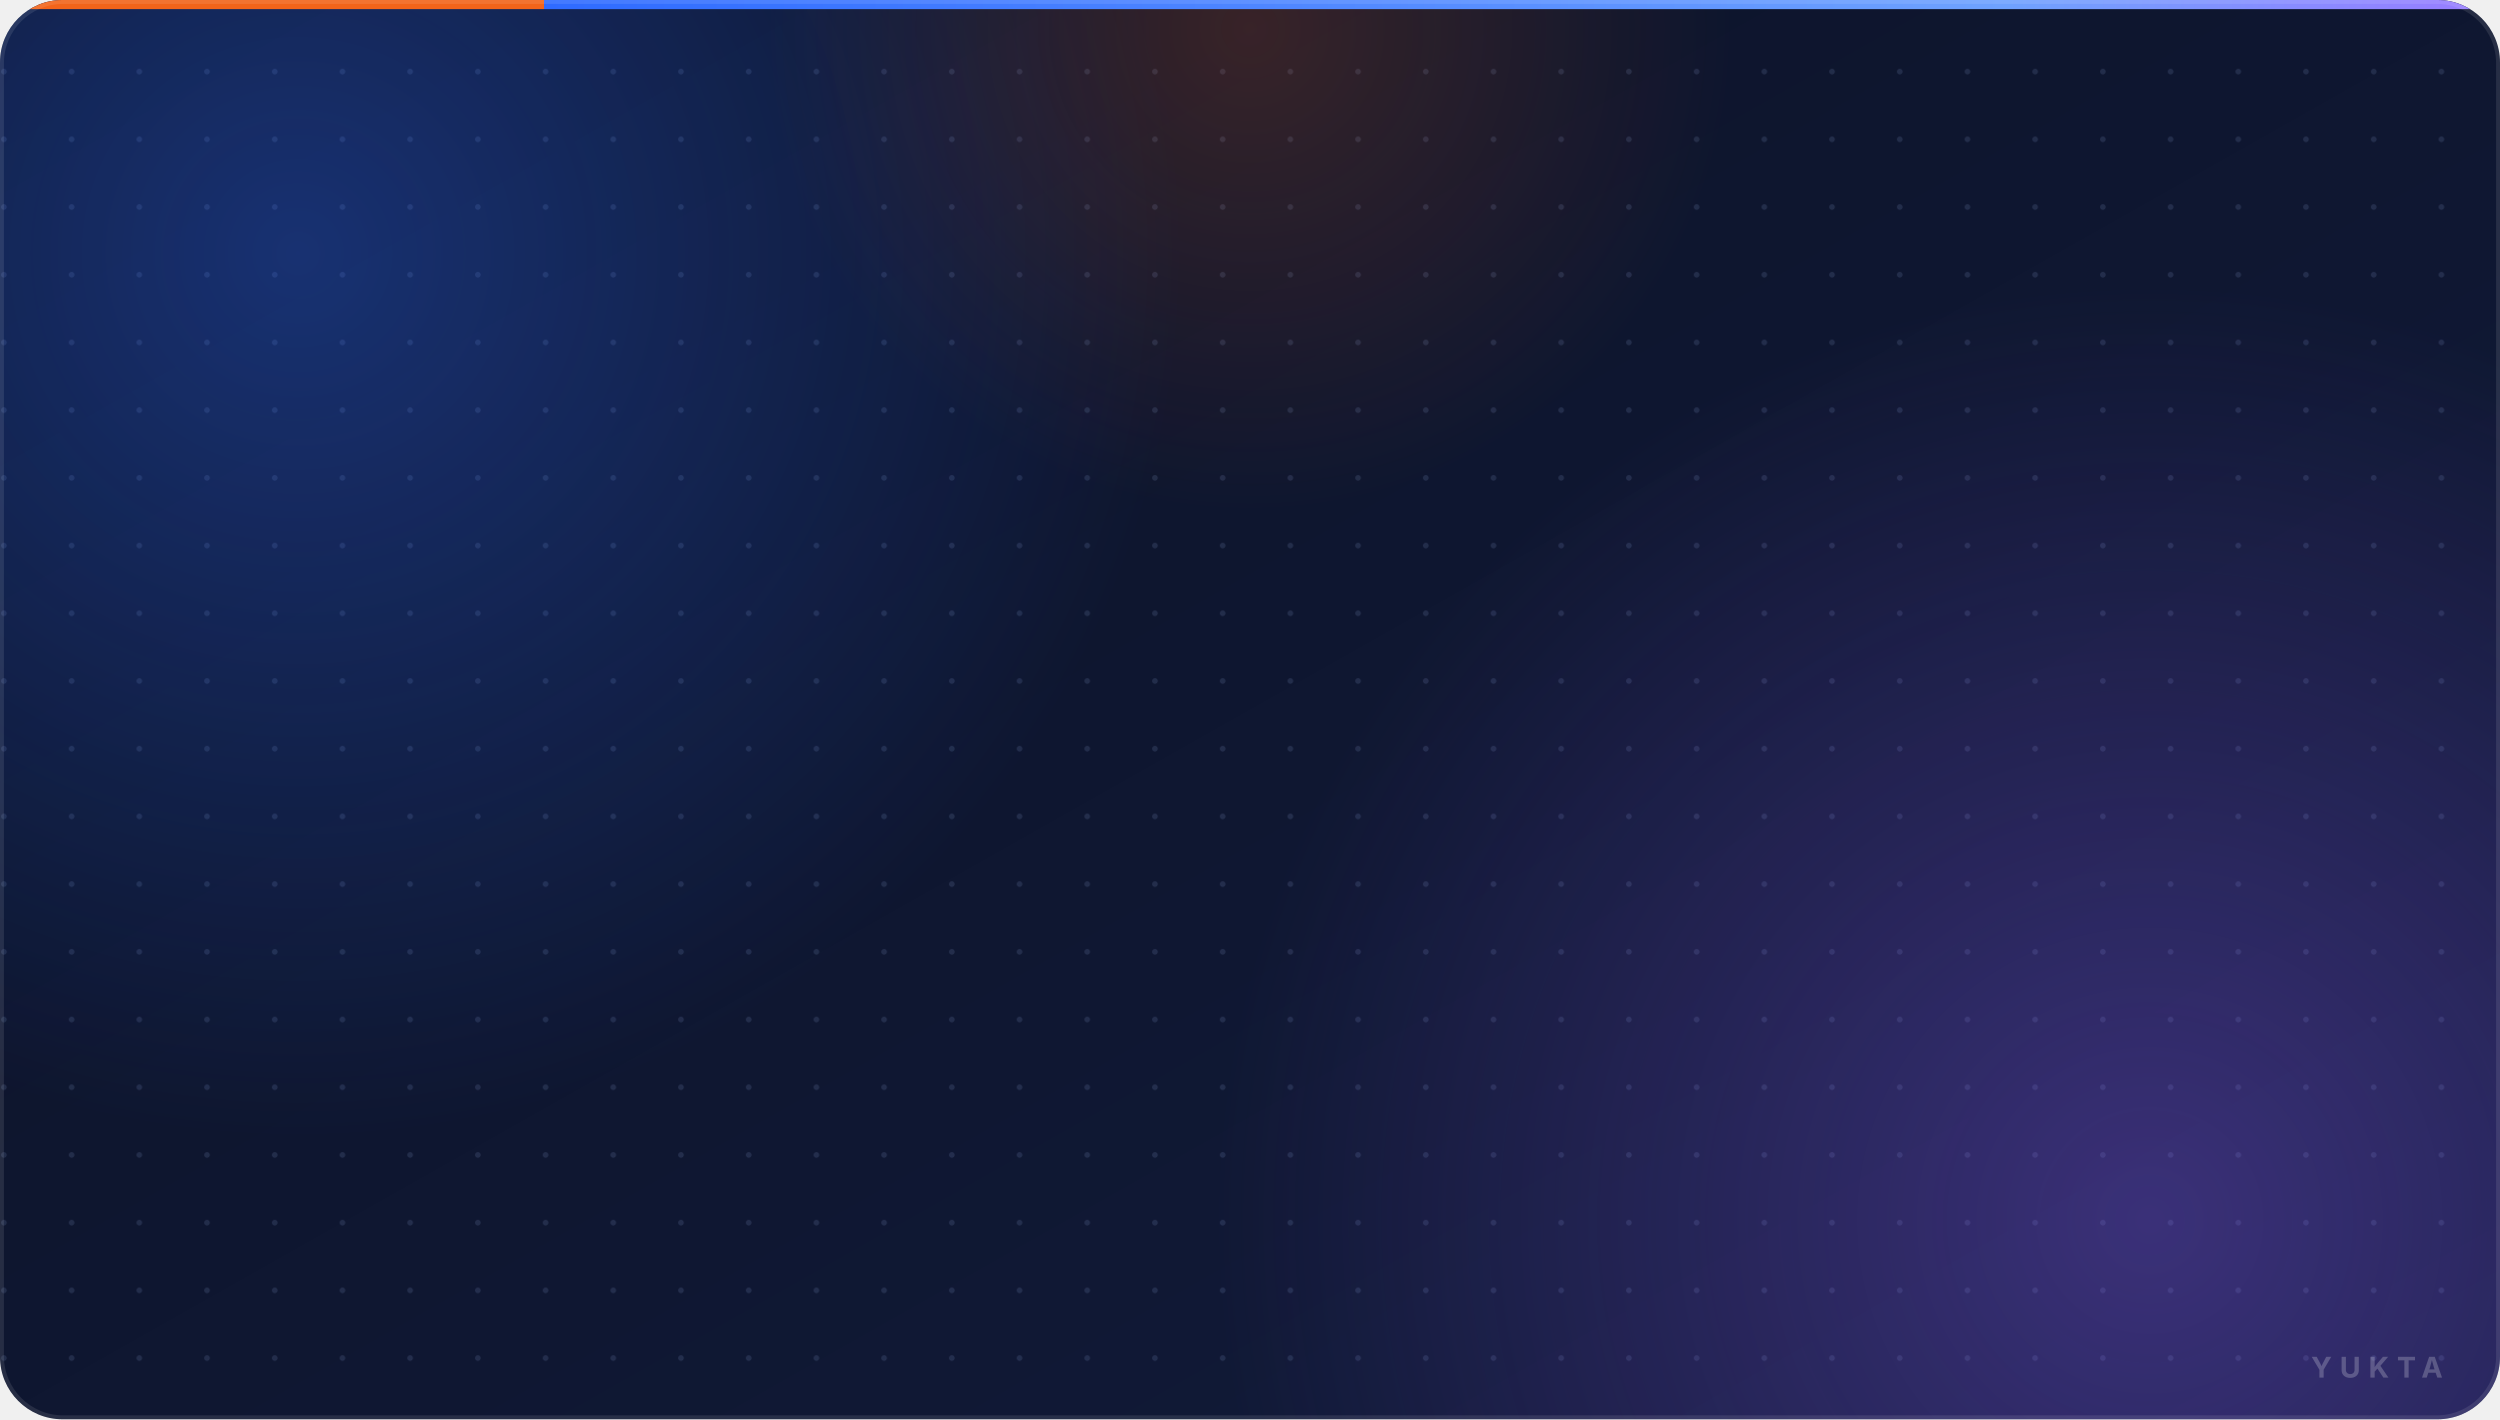
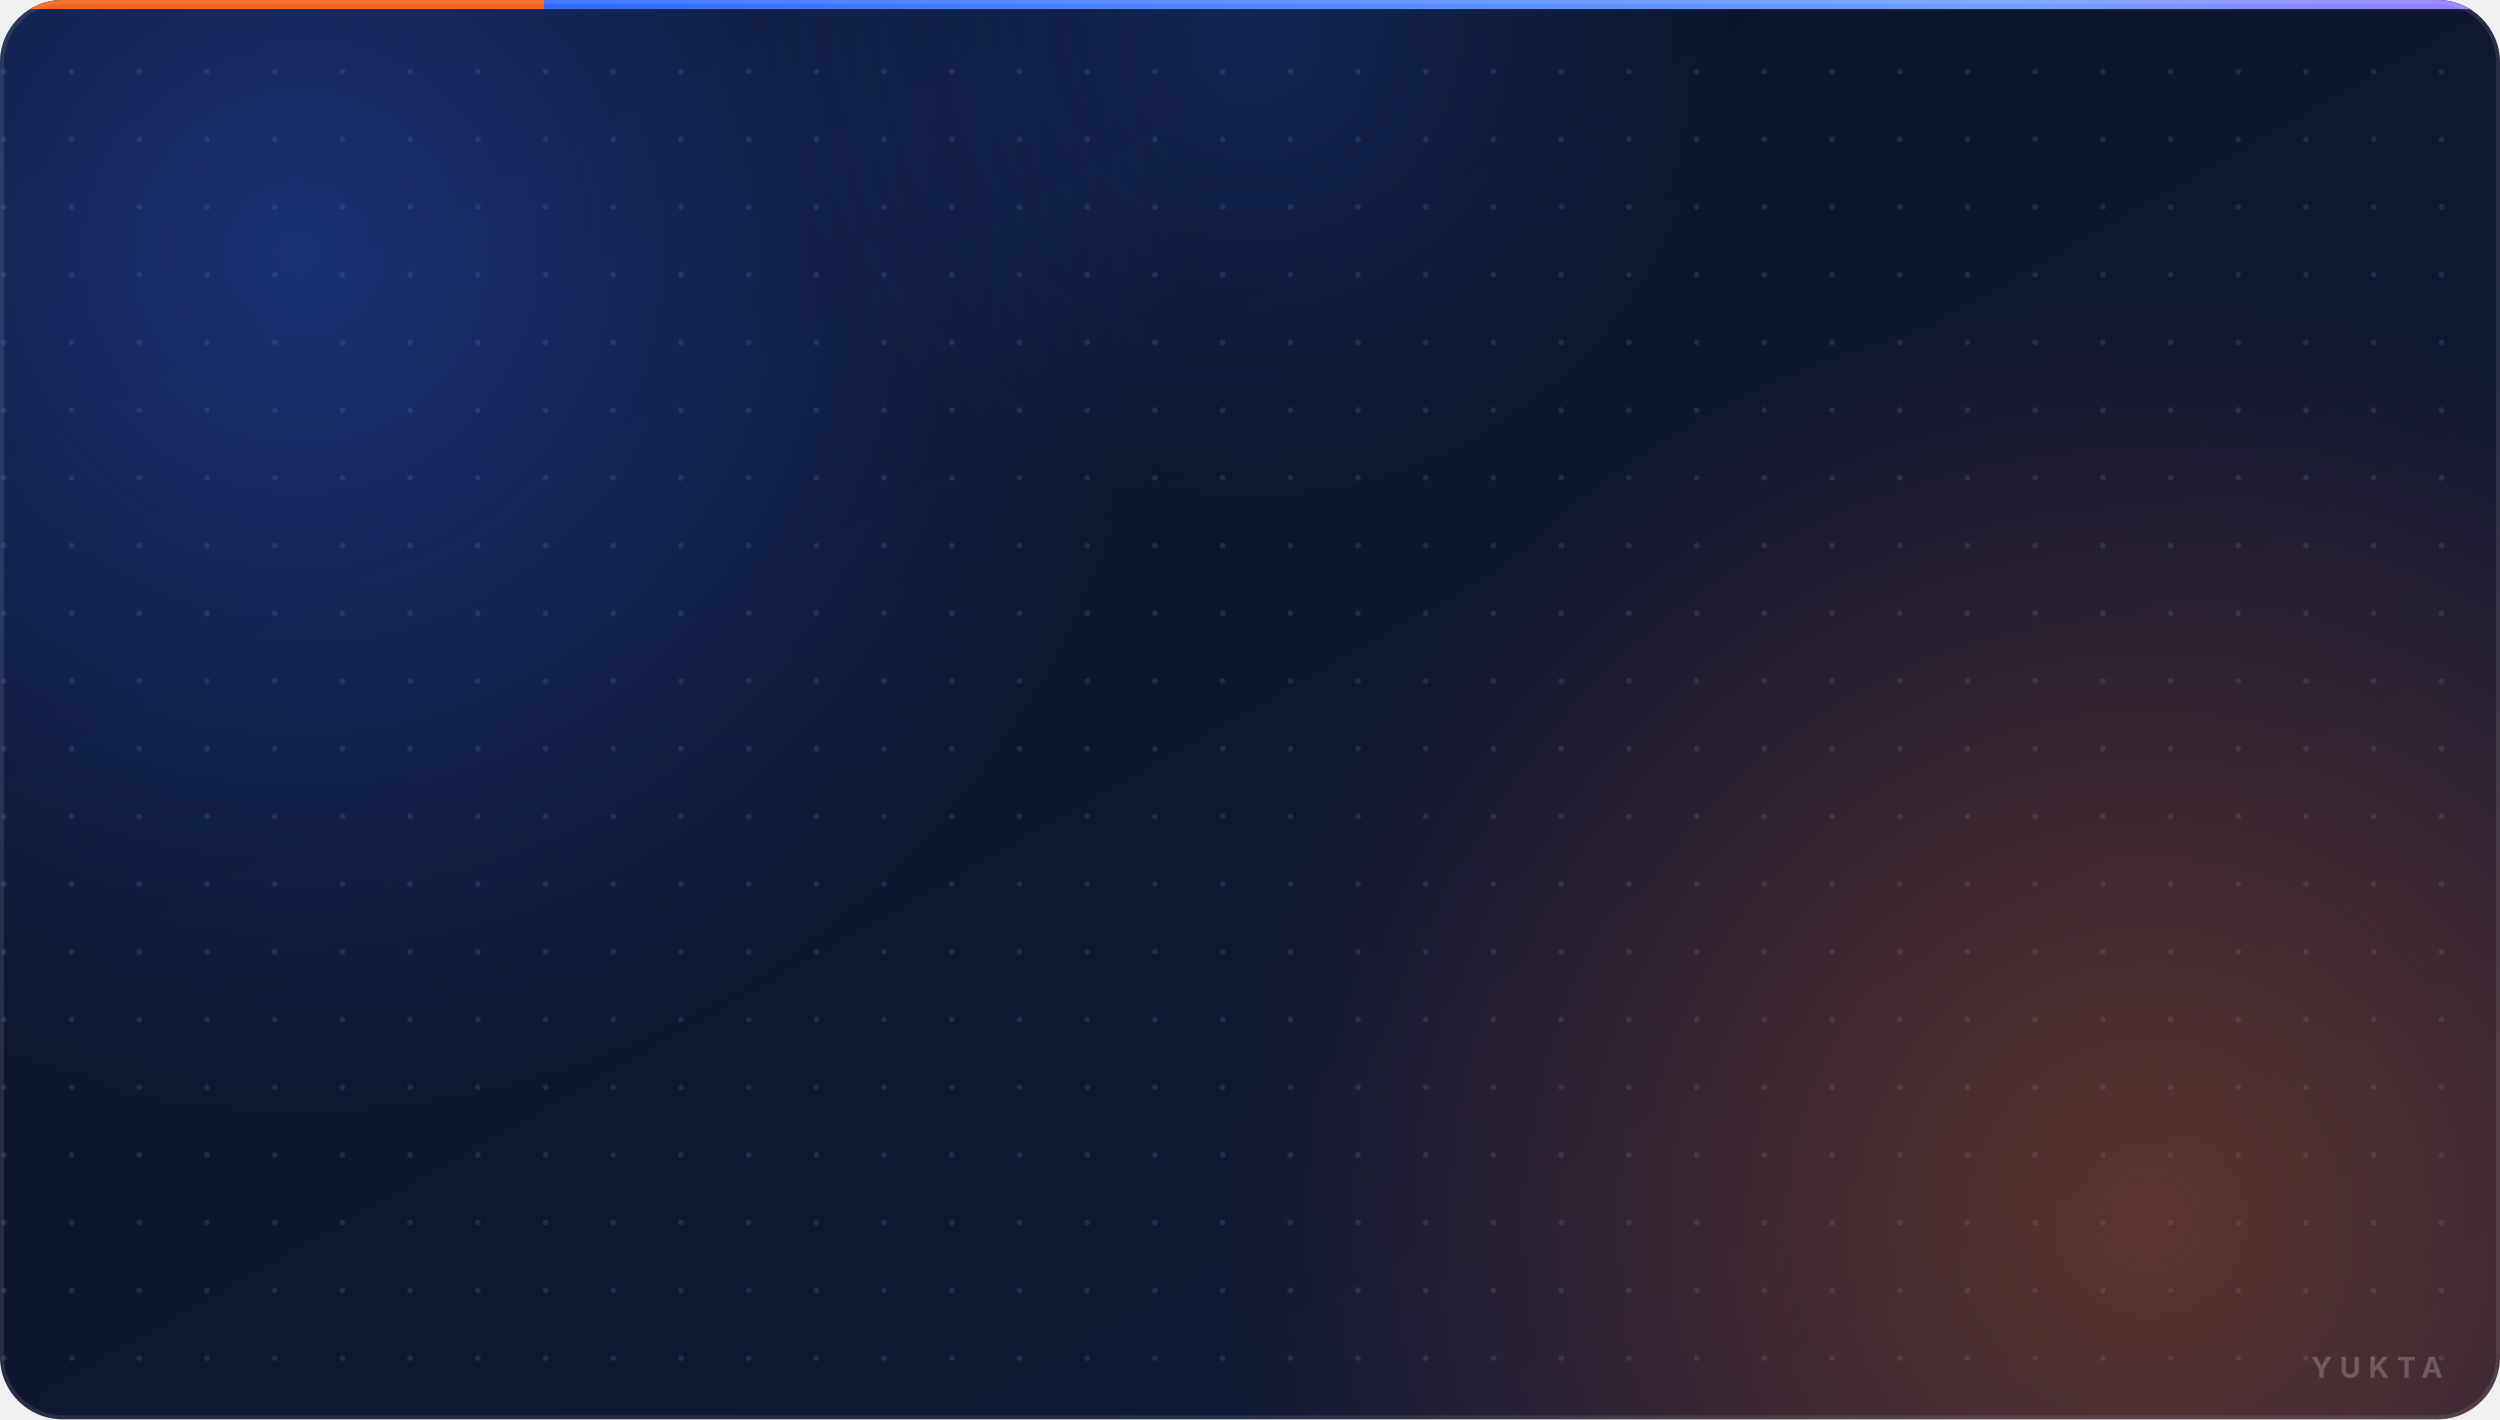
<svg xmlns="http://www.w3.org/2000/svg" viewBox="0 0 960 545" width="960" height="545" role="img" aria-label="Clients enter through admission and definition into the stream engine, which runs plugins and feeds observation and durability. A control plane sends ordered commands to the engine, and supervisors read the event feed to issue commands.">
  <style>
.node{opacity:0;animation:rise .8s cubic-bezier(.2,.8,.2,1) forwards;animation-delay:var(--d,0s)}
@keyframes rise{from{opacity:0;transform:translateY(12px)}to{opacity:1;transform:none}}
.edge,.pill{opacity:0;animation:fade .9s ease forwards;animation-delay:var(--d,0s)}
@keyframes fade{to{opacity:1}}
.glow{opacity:.2;animation:breathe 5.2s ease-in-out infinite;animation-delay:var(--b,0s)}
@keyframes breathe{0%,100%{opacity:.14}50%{opacity:.72}}
.flow{stroke-dasharray:7 10;animation:flow 1.2s linear infinite}
.flow-ctl{stroke-dasharray:3 9;animation:flow-ctl 1.4s linear infinite}
@keyframes flow{to{stroke-dashoffset:-17}}
@keyframes flow-ctl{to{stroke-dashoffset:-12}}
.blob{animation:drift 16s ease-in-out infinite alternate}
.blob.b2{animation-duration:21s;animation-direction:alternate-reverse}
@keyframes drift{to{transform:translate(46px,28px)}}
.sheen{animation:sheen 7s ease-in-out infinite}
@keyframes sheen{0%,100%{opacity:.55}50%{opacity:1}}
@media (prefers-reduced-motion:reduce){
  *{animation:none!important}
  .node,.edge,.pill{opacity:1!important}
  .glow{opacity:.35!important}
  .dot{display:none}
}
</style>
  <defs>
    <linearGradient id="bg" x1="0" y1="0" x2="1" y2="1">
      <stop offset="0" stop-color="#0B1226" />
      <stop offset="1" stop-color="#121B3B" />
    </linearGradient>
    <linearGradient id="bar" x1="0" x2="1">
      <stop offset="0" stop-color="#F2641A" />
      <stop offset=".22" stop-color="#F2641A" />
      <stop offset=".22" stop-color="#2F6BFF" />
      <stop offset=".8" stop-color="#6FA2FF" />
      <stop offset="1" stop-color="#9B7BFF" />
    </linearGradient>
    <pattern id="grid" width="26" height="26" patternUnits="userSpaceOnUse">
      <circle cx="1.5" cy="1.5" r="1.1" fill="#8FA4D8" opacity=".16" />
    </pattern>
    <radialGradient id="blob-a">
      <stop offset="0" stop-color="#2F6BFF" stop-opacity=".34" />
      <stop offset="1" stop-color="#2F6BFF" stop-opacity="0" />
    </radialGradient>
    <radialGradient id="blob-b">
-       <stop offset="0" stop-color="#8B5CF6" stop-opacity=".34" />
-       <stop offset="1" stop-color="#8B5CF6" stop-opacity="0" />
+       <stop offset="0" stop-color="#F2641A" stop-opacity=".34" />
+       <stop offset="1" stop-color="#F2641A" stop-opacity="0" />
    </radialGradient>
    <radialGradient id="blob-c">
-       <stop offset="0" stop-color="#F2641A" stop-opacity=".34" />
-       <stop offset="1" stop-color="#F2641A" stop-opacity="0" />
+       <stop offset="0" stop-color="#2F6BFF" stop-opacity=".34" />
+       <stop offset="1" stop-color="#2F6BFF" stop-opacity="0" />
    </radialGradient>
    <clipPath id="card">
      <rect width="960" height="545" rx="24" />
    </clipPath>
    <filter id="blur" x="-50%" y="-50%" width="200%" height="200%">
      <feGaussianBlur stdDeviation="7" />
    </filter>
    <filter id="blur-s" x="-100%" y="-100%" width="300%" height="300%">
      <feGaussianBlur stdDeviation="3.2" />
    </filter>
    <filter id="shadow" x="-20%" y="-20%" width="140%" height="160%">
      <feDropShadow dx="0" dy="8" stdDeviation="9" flood-color="#000" flood-opacity=".38" />
    </filter>
    <linearGradient id="s-amber" x1="0" y1="0" x2="1" y2="1">
      <stop offset="0" stop-color="#FFD66B" />
      <stop offset="1" stop-color="#D97706" />
    </linearGradient>
    <linearGradient id="g-amber" x1="0" y1="0" x2="0" y2="1">
      <stop offset="0" stop-color="#FFD66B" stop-opacity=".30" />
      <stop offset="1" stop-color="#D97706" stop-opacity=".09" />
    </linearGradient>
    <marker id="m-amber" viewBox="0 0 12 12" refX="11" refY="6" markerWidth="11" markerHeight="11" markerUnits="userSpaceOnUse" orient="auto">
      <path d="M1,1.5 L11,6 L1,10.5 L3.8,6 z" fill="#FFD66B" />
    </marker>
    <linearGradient id="s-blue" x1="0" y1="0" x2="1" y2="1">
      <stop offset="0" stop-color="#86B4FF" />
      <stop offset="1" stop-color="#2F6BFF" />
    </linearGradient>
    <linearGradient id="g-blue" x1="0" y1="0" x2="0" y2="1">
      <stop offset="0" stop-color="#86B4FF" stop-opacity=".30" />
      <stop offset="1" stop-color="#2F6BFF" stop-opacity=".09" />
    </linearGradient>
    <marker id="m-blue" viewBox="0 0 12 12" refX="11" refY="6" markerWidth="11" markerHeight="11" markerUnits="userSpaceOnUse" orient="auto">
      <path d="M1,1.5 L11,6 L1,10.5 L3.8,6 z" fill="#86B4FF" />
    </marker>
    <linearGradient id="s-cyan" x1="0" y1="0" x2="1" y2="1">
      <stop offset="0" stop-color="#63EBF7" />
      <stop offset="1" stop-color="#0891B2" />
    </linearGradient>
    <linearGradient id="g-cyan" x1="0" y1="0" x2="0" y2="1">
      <stop offset="0" stop-color="#63EBF7" stop-opacity=".30" />
      <stop offset="1" stop-color="#0891B2" stop-opacity=".09" />
    </linearGradient>
    <marker id="m-cyan" viewBox="0 0 12 12" refX="11" refY="6" markerWidth="11" markerHeight="11" markerUnits="userSpaceOnUse" orient="auto">
      <path d="M1,1.5 L11,6 L1,10.5 L3.8,6 z" fill="#63EBF7" />
    </marker>
    <linearGradient id="s-green" x1="0" y1="0" x2="1" y2="1">
      <stop offset="0" stop-color="#52E3A4" />
      <stop offset="1" stop-color="#059669" />
    </linearGradient>
    <linearGradient id="g-green" x1="0" y1="0" x2="0" y2="1">
      <stop offset="0" stop-color="#52E3A4" stop-opacity=".30" />
      <stop offset="1" stop-color="#059669" stop-opacity=".09" />
    </linearGradient>
    <marker id="m-green" viewBox="0 0 12 12" refX="11" refY="6" markerWidth="11" markerHeight="11" markerUnits="userSpaceOnUse" orient="auto">
      <path d="M1,1.5 L11,6 L1,10.5 L3.8,6 z" fill="#52E3A4" />
    </marker>
    <linearGradient id="s-orange" x1="0" y1="0" x2="1" y2="1">
      <stop offset="0" stop-color="#FFB46B" />
      <stop offset="1" stop-color="#F2641A" />
    </linearGradient>
    <linearGradient id="g-orange" x1="0" y1="0" x2="0" y2="1">
      <stop offset="0" stop-color="#FFB46B" stop-opacity=".30" />
      <stop offset="1" stop-color="#F2641A" stop-opacity=".09" />
    </linearGradient>
    <marker id="m-orange" viewBox="0 0 12 12" refX="11" refY="6" markerWidth="11" markerHeight="11" markerUnits="userSpaceOnUse" orient="auto">
      <path d="M1,1.5 L11,6 L1,10.5 L3.8,6 z" fill="#FFB46B" />
    </marker>
    <linearGradient id="s-rose" x1="0" y1="0" x2="1" y2="1">
      <stop offset="0" stop-color="#FF8096" />
      <stop offset="1" stop-color="#E11D48" />
    </linearGradient>
    <linearGradient id="g-rose" x1="0" y1="0" x2="0" y2="1">
      <stop offset="0" stop-color="#FF8096" stop-opacity=".30" />
      <stop offset="1" stop-color="#E11D48" stop-opacity=".09" />
    </linearGradient>
    <marker id="m-rose" viewBox="0 0 12 12" refX="11" refY="6" markerWidth="11" markerHeight="11" markerUnits="userSpaceOnUse" orient="auto">
      <path d="M1,1.5 L11,6 L1,10.5 L3.8,6 z" fill="#FF8096" />
    </marker>
    <linearGradient id="s-slate" x1="0" y1="0" x2="1" y2="1">
      <stop offset="0" stop-color="#B4C0DC" />
      <stop offset="1" stop-color="#5B6B8F" />
    </linearGradient>
    <linearGradient id="g-slate" x1="0" y1="0" x2="0" y2="1">
      <stop offset="0" stop-color="#B4C0DC" stop-opacity=".30" />
      <stop offset="1" stop-color="#5B6B8F" stop-opacity=".09" />
    </linearGradient>
    <marker id="m-slate" viewBox="0 0 12 12" refX="11" refY="6" markerWidth="11" markerHeight="11" markerUnits="userSpaceOnUse" orient="auto">
      <path d="M1,1.5 L11,6 L1,10.5 L3.8,6 z" fill="#B4C0DC" />
    </marker>
    <linearGradient id="s-violet" x1="0" y1="0" x2="1" y2="1">
      <stop offset="0" stop-color="#BCA3FF" />
      <stop offset="1" stop-color="#7C3AED" />
    </linearGradient>
    <linearGradient id="g-violet" x1="0" y1="0" x2="0" y2="1">
      <stop offset="0" stop-color="#BCA3FF" stop-opacity=".30" />
      <stop offset="1" stop-color="#7C3AED" stop-opacity=".09" />
    </linearGradient>
    <marker id="m-violet" viewBox="0 0 12 12" refX="11" refY="6" markerWidth="11" markerHeight="11" markerUnits="userSpaceOnUse" orient="auto">
      <path d="M1,1.5 L11,6 L1,10.5 L3.8,6 z" fill="#BCA3FF" />
    </marker>
  </defs>
  <g clip-path="url(#card)">
    <rect width="960" height="545" fill="url(#bg)" />
    <rect width="960" height="545" fill="url(#grid)" />
    <circle class="blob" cx="115.2" cy="98.1" r="337.9" fill="url(#blob-a)" />
    <circle class="blob b2" cx="825.6" cy="468.7" r="359.7" fill="url(#blob-b)" />
    <circle class="blob" cx="480.0" cy="10.9" r="185.3" fill="url(#blob-c)" opacity=".55" />
    <rect class="sheen" width="960" height="3.5" fill="url(#bar)" />
  </g>
  <rect x=".75" y=".75" width="958.5" height="543.5" rx="23.5" fill="none" stroke="#fff" stroke-opacity=".10" stroke-width="1.5" />
  <g class="edge" style="--d:0.70s">
    <path id="p0" d="M270.0,86.0 C317.5,86.0 317.5,86.0 365.0,86.0" fill="none" stroke="#B4C0DC" stroke-opacity="0.5" stroke-width="2" stroke-linecap="round" marker-end="url(#m-slate)" />
    <path class="flow" d="M270.0,86.0 C317.5,86.0 317.5,86.0 365.0,86.0" fill="none" stroke="#B4C0DC" stroke-width="2.4" stroke-linecap="round" stroke-opacity=".95" />
    <g class="dot" opacity="0">
      <circle r="8" fill="#B4C0DC" opacity=".55" filter="url(#blur-s)" />
      <circle r="3.6" fill="#fff" />
      <circle r="2.2" fill="#B4C0DC" />
      <animateMotion dur="2.6s" begin="0.00s" repeatCount="indefinite" calcMode="spline" keyTimes="0;1" keySplines=".45 .05 .55 .95">
        <mpath href="#p0" />
      </animateMotion>
      <animate attributeName="opacity" values="0;1;1;0" keyTimes="0;.12;.85;1" dur="2.6s" begin="0.00s" repeatCount="indefinite" />
    </g>
  </g>
  <g class="edge" style="--d:0.77s">
    <path id="p1" d="M595.0,86.0 C642.5,86.0 642.5,86.0 690.0,86.0" fill="none" stroke="#FFD66B" stroke-opacity="0.5" stroke-width="2" stroke-linecap="round" marker-end="url(#m-amber)" />
    <path class="flow" d="M595.0,86.0 C642.5,86.0 642.5,86.0 690.0,86.0" fill="none" stroke="#FFD66B" stroke-width="2.4" stroke-linecap="round" stroke-opacity=".95" />
    <g class="dot" opacity="0">
      <circle r="8" fill="#FFD66B" opacity=".55" filter="url(#blur-s)" />
      <circle r="3.6" fill="#fff" />
      <circle r="2.2" fill="#FFD66B" />
      <animateMotion dur="2.6s" begin="0.37s" repeatCount="indefinite" calcMode="spline" keyTimes="0;1" keySplines=".45 .05 .55 .95">
        <mpath href="#p1" />
      </animateMotion>
      <animate attributeName="opacity" values="0;1;1;0" keyTimes="0;.12;.85;1" dur="2.6s" begin="0.37s" repeatCount="indefinite" />
    </g>
  </g>
  <g class="edge" style="--d:0.84s">
    <path id="p2" d="M805.0,132.0 C805.0,170.0 805.0,169.0 805.0,207.0" fill="none" stroke="#BCA3FF" stroke-opacity="0.5" stroke-width="2" stroke-linecap="round" marker-end="url(#m-violet)" />
    <path class="flow" d="M805.0,132.0 C805.0,170.0 805.0,169.0 805.0,207.0" fill="none" stroke="#BCA3FF" stroke-width="2.4" stroke-linecap="round" stroke-opacity=".95" />
    <g class="dot" opacity="0">
      <circle r="8" fill="#BCA3FF" opacity=".55" filter="url(#blur-s)" />
      <circle r="3.6" fill="#fff" />
      <circle r="2.2" fill="#BCA3FF" />
      <animateMotion dur="2.6s" begin="0.74s" repeatCount="indefinite" calcMode="spline" keyTimes="0;1" keySplines=".45 .05 .55 .95">
        <mpath href="#p2" />
      </animateMotion>
      <animate attributeName="opacity" values="0;1;1;0" keyTimes="0;.12;.85;1" dur="2.6s" begin="0.74s" repeatCount="indefinite" />
    </g>
  </g>
  <g class="edge" style="--d:0.91s">
    <path id="p3" d="M878.6,315.0 C878.6,360.0 878.6,360.0 878.6,405.0" fill="none" stroke="#52E3A4" stroke-opacity="0.5" stroke-width="2" stroke-linecap="round" marker-end="url(#m-green)" />
    <path class="flow" d="M878.6,315.0 C878.6,360.0 878.6,360.0 878.6,405.0" fill="none" stroke="#52E3A4" stroke-width="2.4" stroke-linecap="round" stroke-opacity=".95" />
    <g class="dot" opacity="0">
      <circle r="8" fill="#52E3A4" opacity=".55" filter="url(#blur-s)" />
      <circle r="3.6" fill="#fff" />
      <circle r="2.2" fill="#52E3A4" />
      <animateMotion dur="2.6s" begin="1.11s" repeatCount="indefinite" calcMode="spline" keyTimes="0;1" keySplines=".45 .05 .55 .95">
        <mpath href="#p3" />
      </animateMotion>
      <animate attributeName="opacity" values="0;1;1;0" keyTimes="0;.12;.85;1" dur="2.6s" begin="1.11s" repeatCount="indefinite" />
    </g>
  </g>
  <g class="edge" style="--d:0.98s">
    <path id="p4" d="M805.0,315.0 C805.0,360.0 480.0,360.0 480.0,405.0" fill="none" stroke="#B4C0DC" stroke-opacity="0.5" stroke-width="2" stroke-linecap="round" marker-end="url(#m-slate)" />
    <path class="flow" d="M805.0,315.0 C805.0,360.0 480.0,360.0 480.0,405.0" fill="none" stroke="#B4C0DC" stroke-width="2.4" stroke-linecap="round" stroke-opacity=".95" />
    <g class="dot" opacity="0">
      <circle r="8" fill="#B4C0DC" opacity=".55" filter="url(#blur-s)" />
      <circle r="3.6" fill="#fff" />
      <circle r="2.2" fill="#B4C0DC" />
      <animateMotion dur="2.6s" begin="1.48s" repeatCount="indefinite" calcMode="spline" keyTimes="0;1" keySplines=".45 .05 .55 .95">
        <mpath href="#p4" />
      </animateMotion>
      <animate attributeName="opacity" values="0;1;1;0" keyTimes="0;.12;.85;1" dur="2.6s" begin="1.48s" repeatCount="indefinite" />
    </g>
  </g>
  <g class="edge" style="--d:1.05s">
    <path id="p5" d="M726.8,315.0 C726.8,355.0 205.6,365.0 205.6,405.0" fill="none" stroke="#FFB46B" stroke-opacity="0.5" stroke-width="2" stroke-linecap="round" marker-end="url(#m-orange)" />
    <path class="flow" d="M726.8,315.0 C726.8,355.0 205.6,365.0 205.6,405.0" fill="none" stroke="#FFB46B" stroke-width="2.4" stroke-linecap="round" stroke-opacity=".95" />
    <g class="dot" opacity="0">
      <circle r="8" fill="#FFB46B" opacity=".55" filter="url(#blur-s)" />
      <circle r="3.6" fill="#fff" />
      <circle r="2.2" fill="#FFB46B" />
      <animateMotion dur="2.6s" begin="1.85s" repeatCount="indefinite" calcMode="spline" keyTimes="0;1" keySplines=".45 .05 .55 .95">
        <mpath href="#p5" />
      </animateMotion>
      <animate attributeName="opacity" values="0;1;1;0" keyTimes="0;.12;.85;1" dur="2.6s" begin="1.85s" repeatCount="indefinite" />
    </g>
  </g>
  <g class="edge" style="--d:1.12s">
    <path id="p6" d="M270.0,261.0 C317.5,261.0 317.5,261.0 365.0,261.0" fill="none" stroke="#FF8096" stroke-opacity="0.5" stroke-width="2" stroke-linecap="round" stroke-dasharray="2 7" marker-end="url(#m-rose)" />
    <path class="flow-ctl" d="M270.0,261.0 C317.5,261.0 317.5,261.0 365.0,261.0" fill="none" stroke="#FF8096" stroke-width="2.4" stroke-linecap="round" stroke-opacity=".95" />
    <g class="dot" opacity="0">
      <circle r="8" fill="#FF8096" opacity=".55" filter="url(#blur-s)" />
      <circle r="3.6" fill="#fff" />
      <circle r="2.2" fill="#FF8096" />
      <animateMotion dur="2.6s" begin="2.22s" repeatCount="indefinite" calcMode="spline" keyTimes="0;1" keySplines=".45 .05 .55 .95">
        <mpath href="#p6" />
      </animateMotion>
      <animate attributeName="opacity" values="0;1;1;0" keyTimes="0;.12;.85;1" dur="2.6s" begin="2.22s" repeatCount="indefinite" />
    </g>
  </g>
  <g class="edge" style="--d:1.19s">
    <path id="p7" d="M595.0,261.0 C642.5,261.0 642.5,261.0 690.0,261.0" fill="none" stroke="#FF8096" stroke-opacity="0.5" stroke-width="2" stroke-linecap="round" stroke-dasharray="2 7" marker-end="url(#m-rose)" />
    <path class="flow-ctl" d="M595.0,261.0 C642.5,261.0 642.5,261.0 690.0,261.0" fill="none" stroke="#FF8096" stroke-width="2.4" stroke-linecap="round" stroke-opacity=".95" />
    <g class="dot" opacity="0">
      <circle r="8" fill="#FF8096" opacity=".55" filter="url(#blur-s)" />
      <circle r="3.6" fill="#fff" />
      <circle r="2.2" fill="#FF8096" />
      <animateMotion dur="2.6s" begin="2.59s" repeatCount="indefinite" calcMode="spline" keyTimes="0;1" keySplines=".45 .05 .55 .95">
        <mpath href="#p7" />
      </animateMotion>
      <animate attributeName="opacity" values="0;1;1;0" keyTimes="0;.12;.85;1" dur="2.6s" begin="2.59s" repeatCount="indefinite" />
    </g>
  </g>
  <g class="edge" style="--d:1.26s">
    <path id="p8" d="M104.4,405.0 C104.4,356.0 104.4,356.0 104.4,307.0" fill="none" stroke="#63EBF7" stroke-opacity="0.5" stroke-width="2" stroke-linecap="round" stroke-dasharray="2 7" marker-end="url(#m-cyan)" />
    <path class="flow-ctl" d="M104.4,405.0 C104.4,356.0 104.4,356.0 104.4,307.0" fill="none" stroke="#63EBF7" stroke-width="2.4" stroke-linecap="round" stroke-opacity=".95" />
    <g class="dot" opacity="0">
      <circle r="8" fill="#63EBF7" opacity=".55" filter="url(#blur-s)" />
      <circle r="3.6" fill="#fff" />
      <circle r="2.2" fill="#63EBF7" />
      <animateMotion dur="2.6s" begin="0.36s" repeatCount="indefinite" calcMode="spline" keyTimes="0;1" keySplines=".45 .05 .55 .95">
        <mpath href="#p8" />
      </animateMotion>
      <animate attributeName="opacity" values="0;1;1;0" keyTimes="0;.12;.85;1" dur="2.6s" begin="0.36s" repeatCount="indefinite" />
    </g>
  </g>
  <g class="node" style="--d:0.12s">
    <rect class="glow" style="--b:0.00s" x="40" y="40" width="230" height="92" rx="16" fill="none" stroke="#B4C0DC" stroke-width="7" filter="url(#blur)" />
    <rect x="40" y="40" width="230" height="92" rx="16" fill="#111A33" filter="url(#shadow)" />
    <rect x="40" y="40" width="230" height="92" rx="16" fill="url(#g-slate)" stroke="url(#s-slate)" stroke-width="1.8" />
    <path d="M54,41.5 H256" stroke="#fff" stroke-opacity=".28" stroke-width="1.2" stroke-linecap="round" />
    <text x="155.0" y="75.9" text-anchor="middle" font-family="Inter, 'Segoe UI', system-ui, -apple-system, Helvetica, Arial, sans-serif" font-size="15.5" font-weight="650" fill="#F4F7FF">Clients</text>
    <text x="155.0" y="93.0" text-anchor="middle" font-family="Inter, 'Segoe UI', system-ui, -apple-system, Helvetica, Arial, sans-serif" font-size="12" fill="#A7B6D8">REST · web UI ·</text>
    <text x="155.0" y="109.0" text-anchor="middle" font-family="Inter, 'Segoe UI', system-ui, -apple-system, Helvetica, Arial, sans-serif" font-size="12" fill="#A7B6D8">MCP agents · CLI</text>
  </g>
  <g class="node" style="--d:0.21s">
    <rect class="glow" style="--b:0.55s" x="365" y="40" width="230" height="92" rx="16" fill="none" stroke="#FFD66B" stroke-width="7" filter="url(#blur)" />
    <rect x="365" y="40" width="230" height="92" rx="16" fill="#111A33" filter="url(#shadow)" />
    <rect x="365" y="40" width="230" height="92" rx="16" fill="url(#g-amber)" stroke="url(#s-amber)" stroke-width="1.8" />
    <path d="M379,41.5 H581" stroke="#fff" stroke-opacity=".28" stroke-width="1.2" stroke-linecap="round" />
    <text x="480.0" y="75.9" text-anchor="middle" font-family="Inter, 'Segoe UI', system-ui, -apple-system, Helvetica, Arial, sans-serif" font-size="15.5" font-weight="650" fill="#F4F7FF">Entry and admission</text>
    <text x="480.0" y="93.0" text-anchor="middle" font-family="Inter, 'Segoe UI', system-ui, -apple-system, Helvetica, Arial, sans-serif" font-size="12" fill="#A7B6D8">limits, queue,</text>
    <text x="480.0" y="109.0" text-anchor="middle" font-family="Inter, 'Segoe UI', system-ui, -apple-system, Helvetica, Arial, sans-serif" font-size="12" fill="#A7B6D8">idempotent start</text>
  </g>
  <g class="node" style="--d:0.30s">
    <rect class="glow" style="--b:1.10s" x="690" y="40" width="230" height="92" rx="16" fill="none" stroke="#BCA3FF" stroke-width="7" filter="url(#blur)" />
    <rect x="690" y="40" width="230" height="92" rx="16" fill="#111A33" filter="url(#shadow)" />
    <rect x="690" y="40" width="230" height="92" rx="16" fill="url(#g-violet)" stroke="url(#s-violet)" stroke-width="1.8" />
    <path d="M704,41.5 H906" stroke="#fff" stroke-opacity=".28" stroke-width="1.2" stroke-linecap="round" />
    <text x="805.0" y="75.9" text-anchor="middle" font-family="Inter, 'Segoe UI', system-ui, -apple-system, Helvetica, Arial, sans-serif" font-size="15.5" font-weight="650" fill="#F4F7FF">Definition</text>
    <text x="805.0" y="93.0" text-anchor="middle" font-family="Inter, 'Segoe UI', system-ui, -apple-system, Helvetica, Arial, sans-serif" font-size="12" fill="#A7B6D8">validate and</text>
    <text x="805.0" y="109.0" text-anchor="middle" font-family="Inter, 'Segoe UI', system-ui, -apple-system, Helvetica, Arial, sans-serif" font-size="12" fill="#A7B6D8">prepare the graph</text>
  </g>
  <g class="node" style="--d:0.39s">
    <rect class="glow" style="--b:1.65s" x="40" y="215" width="230" height="92" rx="16" fill="none" stroke="#63EBF7" stroke-width="7" filter="url(#blur)" />
    <rect x="40" y="215" width="230" height="92" rx="16" fill="#111A33" filter="url(#shadow)" />
    <rect x="40" y="215" width="230" height="92" rx="16" fill="url(#g-cyan)" stroke="url(#s-cyan)" stroke-width="1.8" />
    <path d="M54,216.5 H256" stroke="#fff" stroke-opacity=".28" stroke-width="1.2" stroke-linecap="round" />
    <text x="155.0" y="250.9" text-anchor="middle" font-family="Inter, 'Segoe UI', system-ui, -apple-system, Helvetica, Arial, sans-serif" font-size="15.5" font-weight="650" fill="#F4F7FF">Supervisors</text>
    <text x="155.0" y="268.0" text-anchor="middle" font-family="Inter, 'Segoe UI', system-ui, -apple-system, Helvetica, Arial, sans-serif" font-size="12" fill="#A7B6D8">rules, a model</text>
    <text x="155.0" y="284.0" text-anchor="middle" font-family="Inter, 'Segoe UI', system-ui, -apple-system, Helvetica, Arial, sans-serif" font-size="12" fill="#A7B6D8">or your own code</text>
  </g>
  <g class="node" style="--d:0.48s">
    <rect class="glow" style="--b:2.20s" x="365" y="215" width="230" height="92" rx="16" fill="none" stroke="#FF8096" stroke-width="7" filter="url(#blur)" />
    <rect x="365" y="215" width="230" height="92" rx="16" fill="#111A33" filter="url(#shadow)" />
    <rect x="365" y="215" width="230" height="92" rx="16" fill="url(#g-rose)" stroke="url(#s-rose)" stroke-width="1.8" />
    <path d="M379,216.5 H581" stroke="#fff" stroke-opacity=".28" stroke-width="1.2" stroke-linecap="round" />
    <text x="480.0" y="250.9" text-anchor="middle" font-family="Inter, 'Segoe UI', system-ui, -apple-system, Helvetica, Arial, sans-serif" font-size="15.5" font-weight="650" fill="#F4F7FF">Control plane</text>
    <text x="480.0" y="268.0" text-anchor="middle" font-family="Inter, 'Segoe UI', system-ui, -apple-system, Helvetica, Arial, sans-serif" font-size="12" fill="#A7B6D8">ordered, reviewed,</text>
    <text x="480.0" y="284.0" text-anchor="middle" font-family="Inter, 'Segoe UI', system-ui, -apple-system, Helvetica, Arial, sans-serif" font-size="12" fill="#A7B6D8">audited commands</text>
  </g>
  <g class="node" style="--d:0.57s">
    <rect class="glow" style="--b:2.75s" x="690" y="207" width="230" height="108" rx="16" fill="none" stroke="#86B4FF" stroke-width="7" filter="url(#blur)" />
    <rect x="690" y="207" width="230" height="108" rx="16" fill="#111A33" filter="url(#shadow)" />
    <rect x="690" y="207" width="230" height="108" rx="16" fill="url(#g-blue)" stroke="url(#s-blue)" stroke-width="1.8" />
    <path d="M704,208.5 H906" stroke="#fff" stroke-opacity=".28" stroke-width="1.2" stroke-linecap="round" />
    <text x="805.0" y="238.4" text-anchor="middle" font-family="'JetBrains Mono', ui-monospace, SFMono-Regular, Menlo, Consolas, monospace" font-size="10.5" font-weight="600" letter-spacing="1.4" fill="#86B4FF">CORE</text>
    <text x="805.0" y="257.9" text-anchor="middle" font-family="Inter, 'Segoe UI', system-ui, -apple-system, Helvetica, Arial, sans-serif" font-size="15.5" font-weight="650" fill="#F4F7FF">Stream engine</text>
    <text x="805.0" y="275.0" text-anchor="middle" font-family="Inter, 'Segoe UI', system-ui, -apple-system, Helvetica, Arial, sans-serif" font-size="12" fill="#A7B6D8">one stream per edge,</text>
    <text x="805.0" y="291.0" text-anchor="middle" font-family="Inter, 'Segoe UI', system-ui, -apple-system, Helvetica, Arial, sans-serif" font-size="12" fill="#A7B6D8">policies per node</text>
  </g>
  <g class="node" style="--d:0.66s">
    <rect class="glow" style="--b:3.30s" x="40" y="405" width="230" height="92" rx="16" fill="none" stroke="#FFB46B" stroke-width="7" filter="url(#blur)" />
    <rect x="40" y="405" width="230" height="92" rx="16" fill="#111A33" filter="url(#shadow)" />
    <rect x="40" y="405" width="230" height="92" rx="16" fill="url(#g-orange)" stroke="url(#s-orange)" stroke-width="1.8" />
    <path d="M54,406.5 H256" stroke="#fff" stroke-opacity=".28" stroke-width="1.2" stroke-linecap="round" />
    <text x="155.0" y="440.9" text-anchor="middle" font-family="Inter, 'Segoe UI', system-ui, -apple-system, Helvetica, Arial, sans-serif" font-size="15.5" font-weight="650" fill="#F4F7FF">Observation</text>
    <text x="155.0" y="458.0" text-anchor="middle" font-family="Inter, 'Segoe UI', system-ui, -apple-system, Helvetica, Arial, sans-serif" font-size="12" fill="#A7B6D8">progress, logs,</text>
    <text x="155.0" y="474.0" text-anchor="middle" font-family="Inter, 'Segoe UI', system-ui, -apple-system, Helvetica, Arial, sans-serif" font-size="12" fill="#A7B6D8">results, metrics</text>
  </g>
  <g class="node" style="--d:0.75s">
    <rect class="glow" style="--b:3.85s" x="365" y="405" width="230" height="92" rx="16" fill="none" stroke="#B4C0DC" stroke-width="7" filter="url(#blur)" />
    <rect x="365" y="405" width="230" height="92" rx="16" fill="#111A33" filter="url(#shadow)" />
    <rect x="365" y="405" width="230" height="92" rx="16" fill="url(#g-slate)" stroke="url(#s-slate)" stroke-width="1.8" />
    <path d="M379,406.5 H581" stroke="#fff" stroke-opacity=".28" stroke-width="1.2" stroke-linecap="round" />
    <text x="480.0" y="440.9" text-anchor="middle" font-family="Inter, 'Segoe UI', system-ui, -apple-system, Helvetica, Arial, sans-serif" font-size="15.5" font-weight="650" fill="#F4F7FF">Durability</text>
    <text x="480.0" y="458.0" text-anchor="middle" font-family="Inter, 'Segoe UI', system-ui, -apple-system, Helvetica, Arial, sans-serif" font-size="12" fill="#A7B6D8">execution log,</text>
    <text x="480.0" y="474.0" text-anchor="middle" font-family="Inter, 'Segoe UI', system-ui, -apple-system, Helvetica, Arial, sans-serif" font-size="12" fill="#A7B6D8">checkpoints</text>
  </g>
  <g class="node" style="--d:0.84s">
    <rect class="glow" style="--b:4.40s" x="690" y="405" width="230" height="92" rx="16" fill="none" stroke="#52E3A4" stroke-width="7" filter="url(#blur)" />
    <rect x="690" y="405" width="230" height="92" rx="16" fill="#111A33" filter="url(#shadow)" />
    <rect x="690" y="405" width="230" height="92" rx="16" fill="url(#g-green)" stroke="url(#s-green)" stroke-width="1.8" />
    <path d="M704,406.5 H906" stroke="#fff" stroke-opacity=".28" stroke-width="1.2" stroke-linecap="round" />
    <text x="805.0" y="440.9" text-anchor="middle" font-family="Inter, 'Segoe UI', system-ui, -apple-system, Helvetica, Arial, sans-serif" font-size="15.5" font-weight="650" fill="#F4F7FF">Plugins</text>
    <text x="805.0" y="458.0" text-anchor="middle" font-family="Inter, 'Segoe UI', system-ui, -apple-system, Helvetica, Arial, sans-serif" font-size="12" fill="#A7B6D8">local, or on</text>
    <text x="805.0" y="474.0" text-anchor="middle" font-family="Inter, 'Segoe UI', system-ui, -apple-system, Helvetica, Arial, sans-serif" font-size="12" fill="#A7B6D8">remote workers</text>
  </g>
  <g class="pill" style="--d:1.42s">
    <rect x="281.9" y="250.0" width="71.2" height="22" rx="11" fill="#0A1024" stroke="#FF8096" stroke-opacity=".6" />
    <text x="317.5" y="265.0" text-anchor="middle" font-family="Inter, 'Segoe UI', system-ui, -apple-system, Helvetica, Arial, sans-serif" font-size="11.5" font-weight="600" fill="#FF8096">commands</text>
  </g>
  <g class="pill" style="--d:1.49s">
    <rect x="606.9" y="250.0" width="71.2" height="22" rx="11" fill="#0A1024" stroke="#FF8096" stroke-opacity=".6" />
    <text x="642.5" y="265.0" text-anchor="middle" font-family="Inter, 'Segoe UI', system-ui, -apple-system, Helvetica, Arial, sans-serif" font-size="11.5" font-weight="600" fill="#FF8096">commands</text>
  </g>
  <g class="pill" style="--d:1.56s">
    <rect x="62.4" y="345.0" width="84.0" height="22" rx="11" fill="#0A1024" stroke="#63EBF7" stroke-opacity=".6" />
    <text x="104.4" y="360.0" text-anchor="middle" font-family="Inter, 'Segoe UI', system-ui, -apple-system, Helvetica, Arial, sans-serif" font-size="11.5" font-weight="600" fill="#63EBF7">event feed</text>
  </g>
  <g class="pill" style="--d:1.4s">
    <path d="M40,521 H74" stroke="#86B4FF" stroke-width="2.4" stroke-linecap="round" stroke-opacity=".95" />
    <text x="84" y="525" font-family="Inter, 'Segoe UI', system-ui, -apple-system, Helvetica, Arial, sans-serif" font-size="12" fill="#A7B6D8">data flow</text>
    <path d="M180,521 H214" stroke="#86B4FF" stroke-width="2.4" stroke-linecap="round" stroke-dasharray="2 7" />
    <text x="224" y="525" font-family="Inter, 'Segoe UI', system-ui, -apple-system, Helvetica, Arial, sans-serif" font-size="12" fill="#A7B6D8">commands and events</text>
  </g>
  <text x="938" y="529" text-anchor="end" font-family="Inter, 'Segoe UI', system-ui, -apple-system, Helvetica, Arial, sans-serif" font-size="11" font-weight="700" letter-spacing="3" fill="#fff" opacity=".22">YUKTA</text>
</svg>
